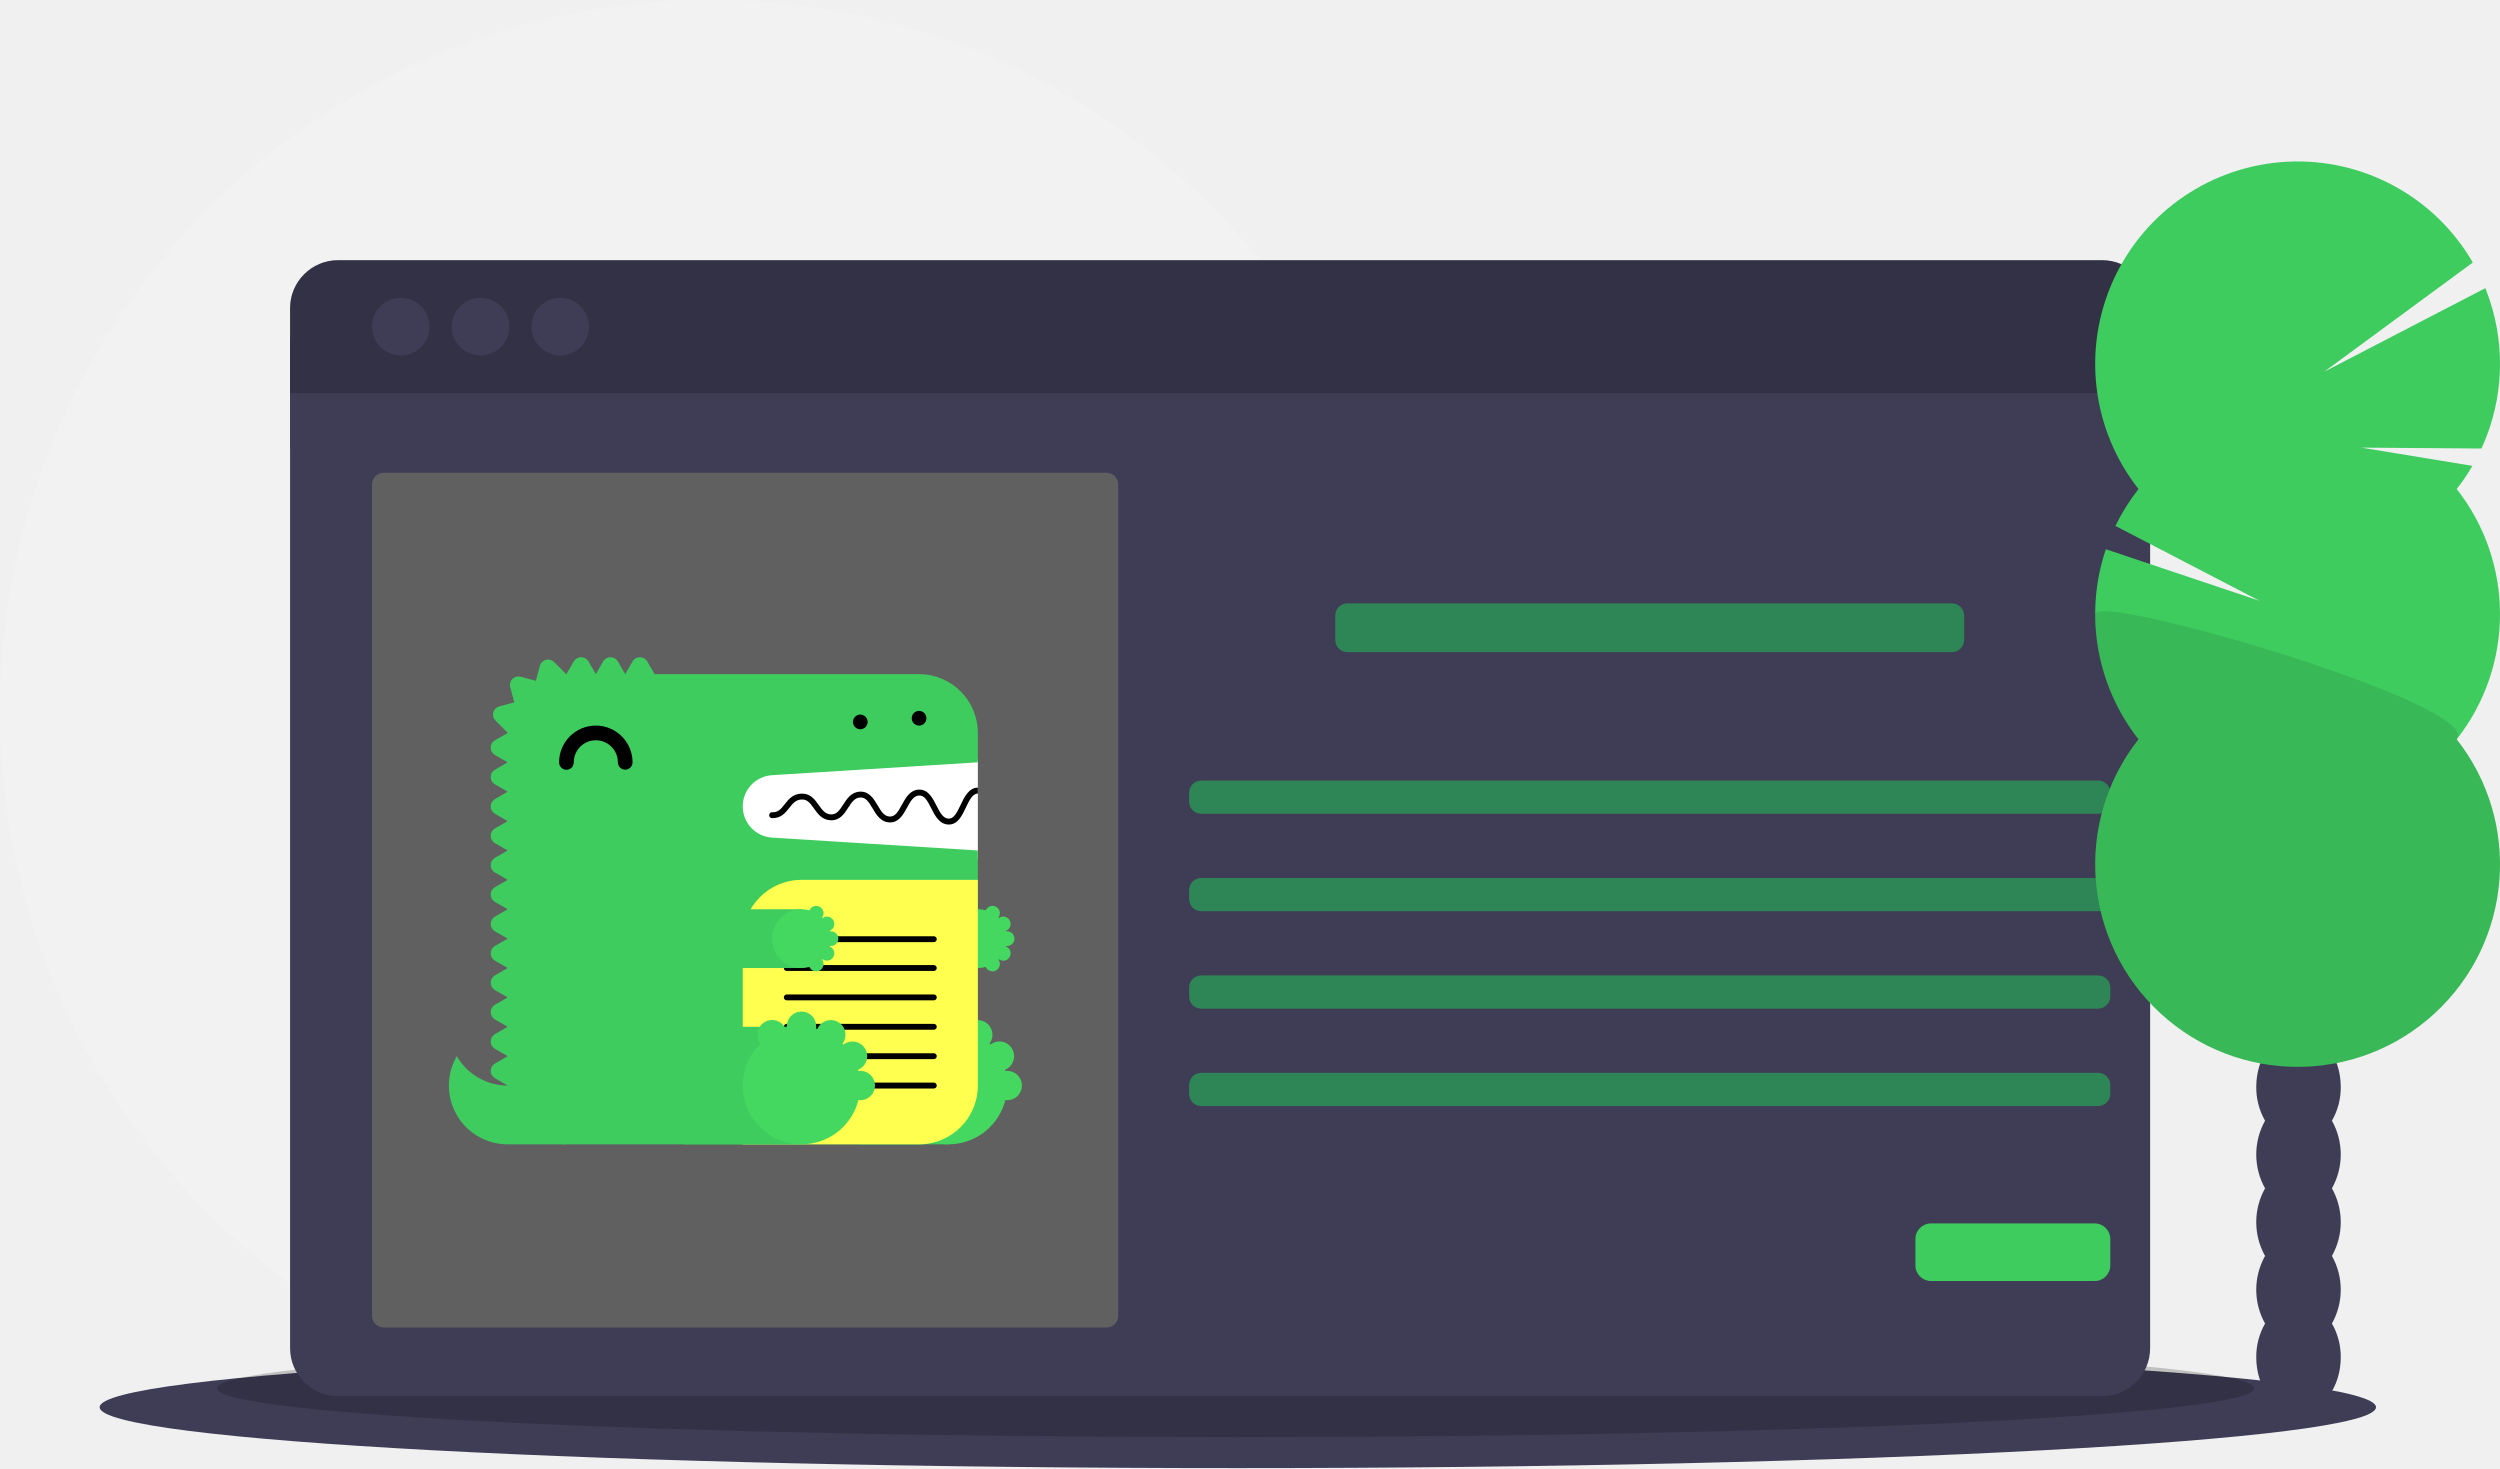
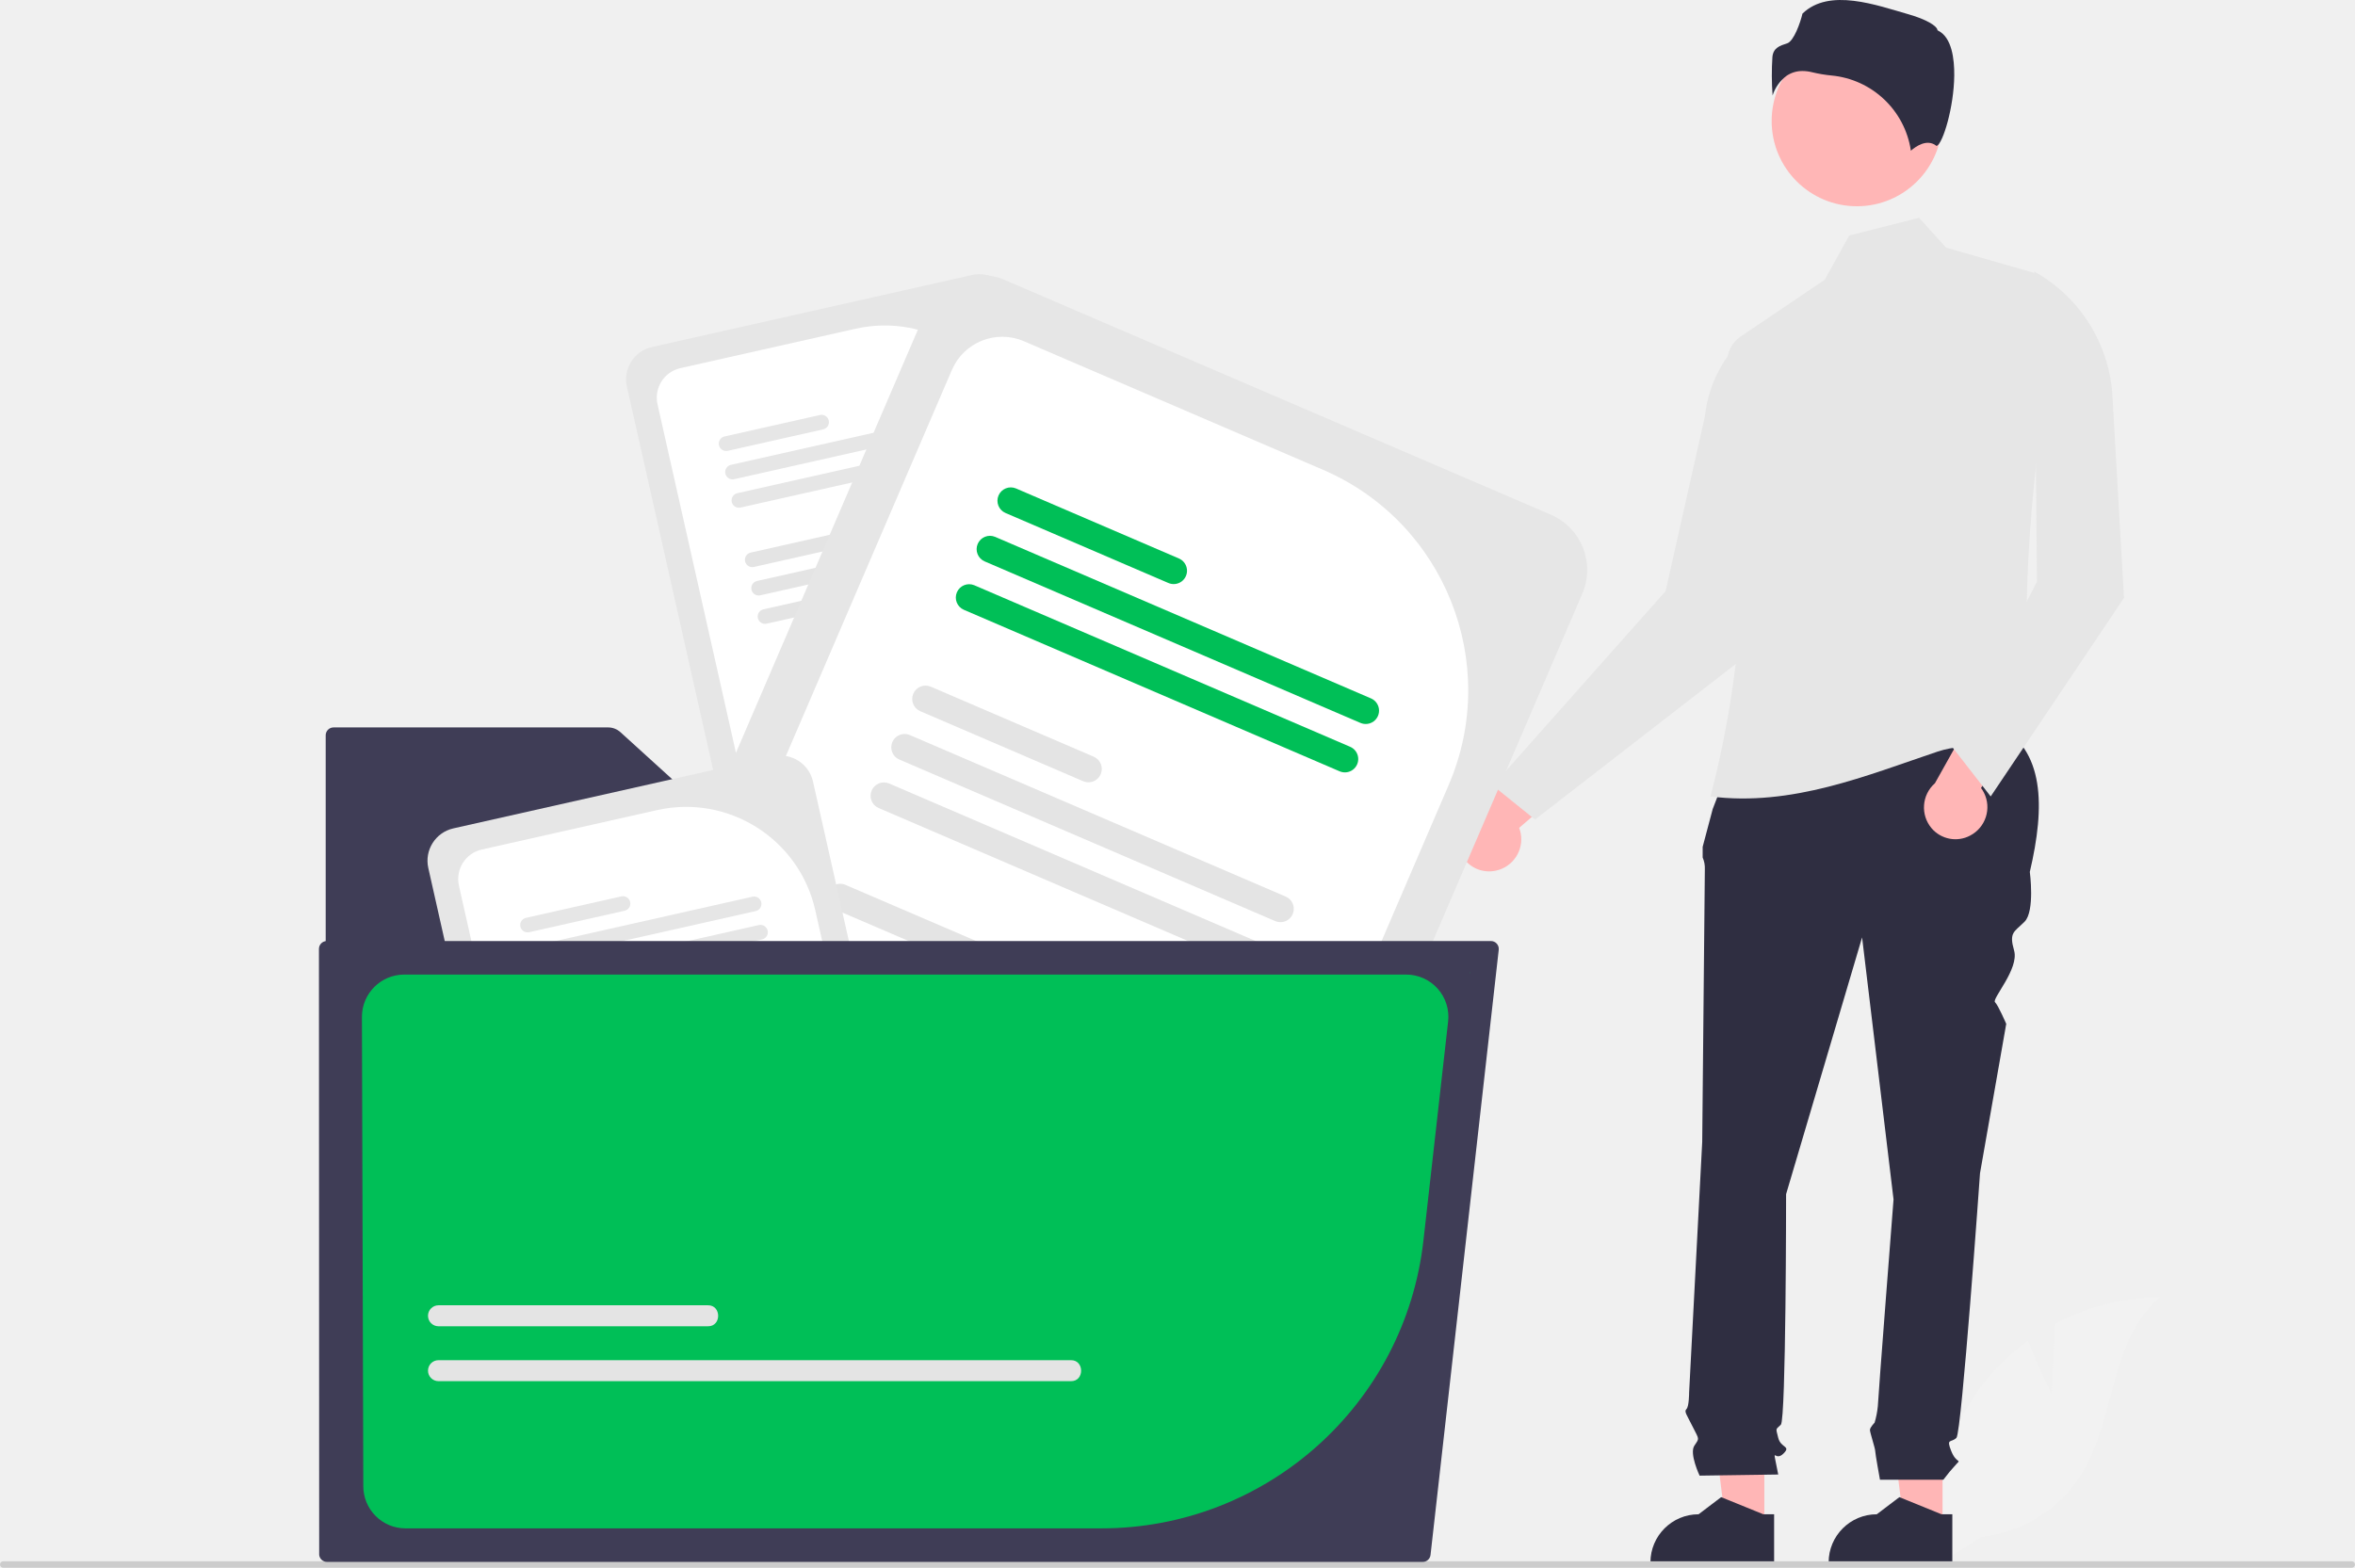
- <svg xmlns="http://www.w3.org/2000/svg" width="1129" height="663" viewBox="0 0 1129 663">
-   <circle cx="321" cy="321" r="321" fill="#f2f2f2" />
-   <ellipse cx="559" cy="635.5" rx="514" ry="27.5" fill="#3f3d56" />
-   <ellipse cx="558" cy="627" rx="460" ry="22" opacity="0.2" />
-   <rect x="131" y="152.5" width="840" height="50" fill="#3f3d56" />
-   <path d="M166.5,727.33A21.67,21.67,0,0,0,188.17,749H984.83A21.67,21.67,0,0,0,1006.5,727.33V296h-840Z" transform="translate(-35.5 -118.5)" fill="#3f3d56" />
-   <path d="M984.83,236H188.17A21.67,21.67,0,0,0,166.5,257.67V296h840V257.67A21.67,21.67,0,0,0,984.83,236Z" transform="translate(-35.5 -118.5)" fill="#3f3d56" />
-   <path d="M984.83,236H188.17A21.67,21.67,0,0,0,166.5,257.67V296h840V257.67A21.67,21.67,0,0,0,984.83,236Z" transform="translate(-35.5 -118.5)" opacity="0.2" />
-   <circle cx="181" cy="147.5" r="13" fill="#3f3d56" />
-   <circle cx="217" cy="147.5" r="13" fill="#3f3d56" />
-   <circle cx="253" cy="147.5" r="13" fill="#3f3d56" />
-   <rect x="168" y="213.5" width="337" height="386" rx="5.335" fill="#606060" />
-   <rect x="603" y="272.5" width="284" height="22" rx="5.476" fill="#2e8555" />
-   <rect x="537" y="352.5" width="416" height="15" rx="5.476" fill="#2e8555" />
-   <rect x="537" y="396.5" width="416" height="15" rx="5.476" fill="#2e8555" />
-   <rect x="537" y="440.5" width="416" height="15" rx="5.476" fill="#2e8555" />
-   <rect x="537" y="484.5" width="416" height="15" rx="5.476" fill="#2e8555" />
-   <rect x="865" y="552.5" width="88" height="26" rx="7.028" fill="#3ecc5f" />
-   <path d="M1088.603,624.616a30.114,30.114,0,0,0,3.983-15.266c0-13.797-8.544-24.981-19.083-24.981s-19.083,11.184-19.083,24.981a30.114,30.114,0,0,0,3.983,15.266,31.248,31.248,0,0,0,0,30.532,31.248,31.248,0,0,0,0,30.532,31.248,31.248,0,0,0,0,30.532,30.114,30.114,0,0,0-3.983,15.266c0,13.797,8.544,24.981,19.083,24.981s19.083-11.184,19.083-24.981a30.114,30.114,0,0,0-3.983-15.266,31.248,31.248,0,0,0,0-30.532,31.248,31.248,0,0,0,0-30.532,31.248,31.248,0,0,0,0-30.532Z" transform="translate(-35.5 -118.5)" fill="#3f3d56" />
-   <ellipse cx="1038.003" cy="460.318" rx="19.083" ry="24.981" fill="#3f3d56" />
-   <ellipse cx="1038.003" cy="429.786" rx="19.083" ry="24.981" fill="#3f3d56" />
-   <path d="M1144.939,339.345a91.611,91.611,0,0,0,7.107-10.461l-50.141-8.235,54.229.403a91.566,91.566,0,0,0,1.746-72.426l-72.754,37.741,67.097-49.321a91.413,91.413,0,1,0-150.971,102.298,91.458,91.458,0,0,0-10.425,16.669l65.087,33.814-69.4-23.292a91.46,91.46,0,0,0,14.738,85.837,91.406,91.406,0,1,0,143.689,0,91.418,91.418,0,0,0,0-113.029Z" transform="translate(-35.5 -118.5)" fill="#3ecc5f" fill-rule="evenodd" />
-   <path d="M981.688,395.859a91.013,91.013,0,0,0,19.561,56.514,91.406,91.406,0,1,0,143.689,0C1157.19,436.821,981.688,385.6,981.688,395.859Z" transform="translate(-35.5 -118.5)" opacity="0.1" />
-   <path d="M365.62,461.436H477.094v45.12H365.62Z" transform="translate(-35.5 -118.5)" fill="#fff" fill-rule="evenodd" />
-   <path d="M264.763,608.741a26.509,26.509,0,0,1-22.962-13.271,26.51,26.51,0,0,0,22.962,39.812H291.304V608.741Z" transform="translate(-35.5 -118.5)" fill="#3ecc5f" fill-rule="evenodd" />
-   <path d="M384.172,468.571l92.922-5.807V449.493a26.541,26.541,0,0,0-26.541-26.541H331.116l-3.318-5.746a3.83,3.83,0,0,0-6.635,0l-3.318,5.746-3.318-5.746a3.83,3.83,0,0,0-6.635,0l-3.318,5.746L301.257,417.205a3.83,3.83,0,0,0-6.635,0L291.304,422.951c-.029,0-.056.004-.086.004l-5.497-5.495a3.829,3.829,0,0,0-6.407,1.717l-1.817,6.773L270.607,424.103a3.83,3.83,0,0,0-4.691,4.693l1.845,6.891-6.771,1.814a3.832,3.832,0,0,0-1.72,6.41l5.497,5.497c0,.028-.004.056-.004.085l-5.746,3.318a3.83,3.83,0,0,0,0,6.635l5.746,3.318L259.016,466.081a3.83,3.83,0,0,0,0,6.635l5.746,3.318-5.746,3.318a3.83,3.83,0,0,0,0,6.635l5.746,3.318-5.746,3.318a3.83,3.83,0,0,0,0,6.635l5.746,3.318-5.746,3.318a3.83,3.83,0,0,0,0,6.635l5.746,3.318-5.746,3.318a3.83,3.83,0,0,0,0,6.635l5.746,3.318-5.746,3.318a3.83,3.83,0,0,0,0,6.635l5.746,3.318-5.746,3.318a3.83,3.83,0,0,0,0,6.635l5.746,3.318L259.016,558.976a3.83,3.83,0,0,0,0,6.635l5.746,3.318-5.746,3.318a3.83,3.83,0,0,0,0,6.635l5.746,3.318-5.746,3.318a3.83,3.83,0,0,0,0,6.635l5.746,3.318-5.746,3.318a3.83,3.83,0,0,0,0,6.635l5.746,3.318A26.541,26.541,0,0,0,291.304,635.283H450.553A26.541,26.541,0,0,0,477.094,608.741V502.575l-92.922-5.807a14.126,14.126,0,0,1,0-28.198" transform="translate(-35.5 -118.5)" fill="#3ecc5f" fill-rule="evenodd" />
-   <path d="M424.011,635.283h39.812V582.2H424.011Z" transform="translate(-35.5 -118.5)" fill="#3ecc5f" fill-rule="evenodd" />
-   <path d="M490.365,602.106a6.602,6.602,0,0,0-.848.085c-.05-.199-.098-.399-.154-.599A6.627,6.627,0,1,0,482.806,590.21q-.22-.225-.445-.446a6.624,6.624,0,1,0-11.397-6.564c-.196-.056-.394-.102-.591-.153a6.64,6.64,0,1,0-13.101,0c-.196.05-.394.097-.591.153a6.628,6.628,0,1,0-11.397,6.564,26.528,26.528,0,1,0,44.231,25.528,6.621,6.621,0,1,0,.848-13.186" transform="translate(-35.5 -118.5)" fill="#44d860" fill-rule="evenodd" />
-   <path d="M437.282,555.658H477.094V529.117H437.282Z" transform="translate(-35.5 -118.5)" fill="#3ecc5f" fill-rule="evenodd" />
-   <path d="M490.365,545.705a3.318,3.318,0,0,0,0-6.635,3.411,3.411,0,0,0-.423.042c-.027-.1-.049-.199-.077-.299a3.319,3.319,0,0,0-1.278-6.379,3.282,3.282,0,0,0-2.001.687q-.109-.113-.223-.223a3.282,3.282,0,0,0,.671-1.983,3.318,3.318,0,0,0-6.37-1.299,13.271,13.271,0,1,0,0,25.541,3.318,3.318,0,0,0,6.37-1.299,3.282,3.282,0,0,0-.671-1.983q.113-.109.223-.223a3.282,3.282,0,0,0,2.001.687,3.318,3.318,0,0,0,1.278-6.379c.028-.098.05-.199.077-.299a3.413,3.413,0,0,0,.423.042" transform="translate(-35.5 -118.5)" fill="#44d860" fill-rule="evenodd" />
-   <path d="M317.845,466.081a3.318,3.318,0,0,1-3.318-3.318,9.953,9.953,0,1,0-19.906,0,3.318,3.318,0,1,1-6.635,0,16.588,16.588,0,1,1,33.177,0,3.318,3.318,0,0,1-3.318,3.318" transform="translate(-35.5 -118.5)" fill-rule="evenodd" />
-   <path d="M370.928,635.283h79.624A26.541,26.541,0,0,0,477.094,608.741v-92.895H397.47a26.541,26.541,0,0,0-26.541,26.541Z" transform="translate(-35.5 -118.5)" fill="#ffff50" fill-rule="evenodd" />
-   <path d="M457.214,556.985H390.808a1.327,1.327,0,0,1,0-2.654h66.407a1.327,1.327,0,0,1,0,2.654m0,26.541H390.808a1.327,1.327,0,1,1,0-2.654h66.407a1.327,1.327,0,0,1,0,2.654m0,26.541H390.808a1.327,1.327,0,1,1,0-2.654h66.407a1.327,1.327,0,0,1,0,2.654m0-66.107H390.808a1.327,1.327,0,0,1,0-2.654h66.407a1.327,1.327,0,0,1,0,2.654m0,26.295H390.808a1.327,1.327,0,0,1,0-2.654h66.407a1.327,1.327,0,0,1,0,2.654m0,26.541H390.808a1.327,1.327,0,0,1,0-2.654h66.407a1.327,1.327,0,0,1,0,2.654M477.094,474.191c-.016,0-.029-.008-.045-.007-4.101.139-6.041,4.241-7.753,7.86-1.786,3.782-3.168,6.241-5.432,6.167-2.507-.09-3.94-2.922-5.458-5.919-1.744-3.442-3.734-7.347-7.913-7.201-4.042.138-5.989,3.708-7.706,6.857-1.827,3.355-3.071,5.395-5.469,5.3-2.557-.093-3.916-2.395-5.489-5.06-1.753-2.967-3.78-6.304-7.878-6.189-3.973.137-5.925,3.165-7.648,5.839-1.822,2.827-3.099,4.549-5.527,4.447-2.618-.093-3.971-2.004-5.535-4.216-1.757-2.486-3.737-5.299-7.823-5.162-3.886.133-5.838,2.614-7.559,4.801-1.635,2.076-2.912,3.718-5.612,3.615a1.328,1.328,0,1,0-.096,2.654c4.004.134,6.032-2.389,7.793-4.628,1.562-1.985,2.91-3.699,5.564-3.789,2.556-.109,3.754,1.48,5.567,4.041,1.721,2.434,3.675,5.194,7.605,5.336,4.118.138,6.099-2.939,7.854-5.663,1.569-2.434,2.922-4.535,5.507-4.624,2.379-.089,3.675,1.792,5.501,4.885,1.721,2.916,3.671,6.219,7.68,6.365,4.147.143,6.15-3.477,7.895-6.682,1.512-2.771,2.938-5.388,5.466-5.476,2.379-.056,3.62,2.117,5.456,5.746,1.715,3.388,3.659,7.226,7.73,7.373l.224.004c4.066,0,5.996-4.081,7.704-7.689,1.512-3.198,2.942-6.211,5.397-6.334Z" transform="translate(-35.5 -118.5)" fill-rule="evenodd" />
-   <path d="M344.387,635.283h53.083V582.2H344.387Z" transform="translate(-35.5 -118.5)" fill="#3ecc5f" fill-rule="evenodd" />
-   <path d="M424.011,602.106a6.602,6.602,0,0,0-.848.085c-.05-.199-.098-.399-.154-.599A6.627,6.627,0,1,0,416.452,590.21q-.22-.225-.445-.446a6.624,6.624,0,1,0-11.397-6.564c-.196-.056-.394-.102-.591-.153a6.64,6.64,0,1,0-13.101,0c-.196.05-.394.097-.591.153a6.628,6.628,0,1,0-11.397,6.564,26.528,26.528,0,1,0,44.231,25.528,6.621,6.621,0,1,0,.848-13.186" transform="translate(-35.5 -118.5)" fill="#44d860" fill-rule="evenodd" />
-   <path d="M344.387,555.658h53.083V529.117H344.387Z" transform="translate(-35.5 -118.5)" fill="#3ecc5f" fill-rule="evenodd" />
-   <path d="M410.74,545.705a3.318,3.318,0,1,0,0-6.635,3.411,3.411,0,0,0-.423.042c-.027-.1-.049-.199-.077-.299a3.319,3.319,0,0,0-1.278-6.379,3.282,3.282,0,0,0-2.001.687q-.109-.113-.223-.223a3.282,3.282,0,0,0,.671-1.983,3.318,3.318,0,0,0-6.37-1.299,13.271,13.271,0,1,0,0,25.541,3.318,3.318,0,0,0,6.37-1.299,3.282,3.282,0,0,0-.671-1.983q.113-.109.223-.223a3.282,3.282,0,0,0,2.001.687,3.318,3.318,0,0,0,1.278-6.379c.028-.098.05-.199.077-.299a3.413,3.413,0,0,0,.423.042" transform="translate(-35.5 -118.5)" fill="#44d860" fill-rule="evenodd" />
-   <path d="M424.011,447.834a3.603,3.603,0,0,1-.65-.066,3.344,3.344,0,0,1-.624-.186,3.447,3.447,0,0,1-.572-.305,5.027,5.027,0,0,1-.504-.411,3.887,3.887,0,0,1-.41-.504,3.275,3.275,0,0,1-.557-1.845,3.602,3.602,0,0,1,.066-.65,3.826,3.826,0,0,1,.184-.624,3.489,3.489,0,0,1,.307-.571,3.197,3.197,0,0,1,.914-.916,3.447,3.447,0,0,1,.572-.305,3.344,3.344,0,0,1,.624-.186,3.069,3.069,0,0,1,1.301,0,3.223,3.223,0,0,1,1.194.491,5.028,5.028,0,0,1,.504.411,4.88,4.88,0,0,1,.411.504,3.382,3.382,0,0,1,.305.571,3.478,3.478,0,0,1,.252,1.274A3.364,3.364,0,0,1,426.36,446.865a5.027,5.027,0,0,1-.504.411,3.306,3.306,0,0,1-1.845.557m26.541-1.659a3.388,3.388,0,0,1-2.35-.969,5.042,5.042,0,0,1-.41-.504,3.275,3.275,0,0,1-.557-1.845,3.387,3.387,0,0,1,.967-2.349,5.026,5.026,0,0,1,.504-.411,3.447,3.447,0,0,1,.572-.305,3.343,3.343,0,0,1,.624-.186,3.07,3.07,0,0,1,1.301,0,3.224,3.224,0,0,1,1.194.491,5.026,5.026,0,0,1,.504.411,3.388,3.388,0,0,1,.969,2.349,3.726,3.726,0,0,1-.066.65,3.374,3.374,0,0,1-.186.624,4.715,4.715,0,0,1-.305.571,4.88,4.88,0,0,1-.411.504,5.026,5.026,0,0,1-.504.411,3.305,3.305,0,0,1-1.845.557" transform="translate(-35.5 -118.5)" fill-rule="evenodd" />
+ <svg xmlns="http://www.w3.org/2000/svg" data-name="Layer 1" width="865.67" height="576.443" viewBox="0 0 865.67 576.443">
+   <path d="M716.982,481.915a11.798,11.798,0,0,0,9.173-13.773,11.592,11.592,0,0,0-.567-1.968l31.471-27.129-20.575-5.821-26.731,26.655a11.841,11.841,0,0,0-5.662,15.631,11.529,11.529,0,0,0,12.891,6.405Z" transform="translate(-167.165 -161.7783)" fill="#ffb6b6" />
+   <path d="M921.345,674.306l1.144-25.719a83.066,83.066,0,0,1,38.745-9.808c-18.608,15.214-16.283,44.541-28.899,65a49.964,49.964,0,0,1-36.639,23.089L880.123,736.402a83.724,83.724,0,0,1,17.647-67.845A80.873,80.873,0,0,1,912.633,654.747C916.363,664.581,921.345,674.306,921.345,674.306Z" transform="translate(-167.165 -161.7783)" fill="#f2f2f2" />
+   <polygon points="714.057 561.388 699.956 561.387 693.248 507 714.059 507.001 714.057 561.388" fill="#ffb6b6" />
+   <path d="M884.817,736.834l-45.466-.002v-.575a17.697,17.697,0,0,1,17.697-17.696h.001l8.305-6.301,15.495,6.301,3.969 0Z" transform="translate(-167.165 -161.7783)" fill="#2f2e41" />
+   <polygon points="648.548 561.388 634.448 561.387 627.74 507 648.551 507.001 648.548 561.388" fill="#ffb6b6" />
+   <path d="M819.309,736.834l-45.466-.002v-.575a17.697,17.697,0,0,1,17.697-17.696h.001l8.305-6.301,15.495,6.301,3.969 0Z" transform="translate(-167.165 -161.7783)" fill="#2f2e41" />
+   <path d="M809.61,425.826l91.715,2.293c17.419,9.461,17.683,29.938,11.976,54.25,0,0,1.927,14.45-1.927,18.304s-5.78,3.853-3.853,10.597-8.253,17.758-7.017,18.994,4.126,7.98,4.126,7.98l-9.634,54.911s-6.743,95.372-8.67,97.299-3.853,0-1.927,4.817,3.853,2.89,1.927,4.817a70.949,70.949,0,0,0-4.817,5.78H858.22s-1.756-9.634-1.756-10.597-1.927-6.743-1.927-7.707,1.703-2.666,1.703-2.666a31.694,31.694,0,0,0,1.187-6.004c0-1.927,5.78-76.105,5.78-76.105l-11.56-96.335L823.71,600.861s0,82.848-1.927,84.775-1.927.963-.963,4.817,4.817,2.89,1.927,5.78-3.853-1.927-2.89,2.89l.963,4.817-28.901.413s-3.853-8.12-1.927-11.01,1.811-2.101-.539-6.831-3.314-5.693-2.351-6.656.963-6.087.963-6.087l4.817-92.175s.963-97.299.963-100.189a9.609,9.609,0,0,0-.8-4.334v-3.923l3.69-13.9Z" transform="translate(-167.165 -161.7783)" fill="#2f2e41" />
+   <path d="M715.921,450.623l15.5,12.5,84.5-65.5-5-114h0a46.039,46.039,0,0,0-17.023,31.103l-14.477,64.397Z" transform="translate(-167.165 -161.7783)" fill="#e6e6e6" />
+   <path d="M795.921,454.623c29.911,3.823,57.469-7.759,83.5-16.5,11.752-3.946,23.59.173,34.5-6.5-4.718-46.467-.137-98.808,9.884-154.586a13.217,13.217,0,0,0-8.986-14.946l-32.291-9.264-9.942-10.968L846.909,248.377l-8.988,16.246-30.888,20.87a11.292,11.292,0,0,0-4.808,11.28A370.22,370.22,0,0,1,795.921,454.623Z" transform="translate(-167.165 -161.7783)" fill="#e6e6e6" />
+   <path d="M891.382,469.005a11.798,11.798,0,0,0,5.067-15.753,11.592,11.592,0,0,0-1.083-1.739l22.874-34.687-21.383.014-18.444,32.937a11.841,11.841,0,0,0-1.182,16.583,11.529,11.529,0,0,0,14.15,2.645Z" transform="translate(-167.165 -161.7783)" fill="#ffb6b6" />
+   <path d="M884.921,436.623l14,18,49-73-4.238-74.163a56.096,56.096,0,0,0-28.762-45.837h0l1,114Z" transform="translate(-167.165 -161.7783)" fill="#e6e6e6" />
+   <circle cx="682.576" cy="44.502" r="31.335" fill="#ffb6b6" />
+   <path d="M829.775,187.89a14.807,14.807,0,0,1,3.593.472,51.139,51.139,0,0,0,7.033,1.179,32.59,32.59,0,0,1,29.182,27.643c1.821-1.588,5.964-4.508,9.36-1.794h0c.052.043.082.065.201.009,2.255-1.07,6.259-14.239,6.38-25.834.064-6.154-.905-14.013-5.882-16.502l-.262-.131-.069-.285c-.332-1.384-4.048-3.748-10.505-5.587-11.735-3.342-29.227-9.854-39.077-.271-.745,3.23-3.171,10.144-5.621,10.927-2.713.867-5.056,1.616-5.425,4.944a101.999,101.999,0,0,0,.067,14.219,14.522,14.522,0,0,1,5.159-7.247A10.225,10.225,0,0,1,829.775,187.89Z" transform="translate(-167.165 -161.7783)" fill="#2f2e41" />
+   <path d="M1032.835,737.032a1.186,1.186,0,0,1-1.19,1.19H168.355a1.19,1.19,0,0,1,0-2.38h863.29A1.187,1.187,0,0,1,1032.835,737.032Z" transform="translate(-167.165 -161.7783)" fill="#ccc" />
+   <path d="M524.442,262.901,406.817,289.364a12.201,12.201,0,0,0-9.215,14.565l32.254,143.365,138.203-31.093a6.056,6.056,0,0,0,2.993-1.652L539.007,272.116A12.201,12.201,0,0,0,524.442,262.901Z" transform="translate(-167.165 -161.7783)" fill="#e6e6e6" />
+   <path d="M481.715,282.642l-64.462,14.503a11.111,11.111,0,0,0-8.394,13.261l30.325,134.79,122.744-27.615-22.084-98.162A48.695,48.695,0,0,0,481.715,282.642Z" transform="translate(-167.165 -161.7783)" fill="#fff" />
+   <path d="M538.323,410.314l-80.921,18.206a2.703,2.703,0,1,0,1.187,5.275l80.921-18.206a2.703,2.703,0,1,0-1.187-5.275Z" transform="translate(-167.165 -161.7783)" fill="#e4e4e4" />
+   <path d="M535.976,399.883,455.055,418.088a2.706,2.706,0,0,0,1.188,5.28l80.921-18.206a2.706,2.706,0,1,0-1.188-5.28Z" transform="translate(-167.165 -161.7783)" fill="#e4e4e4" />
+   <path d="M487.788,399.77l-35.078,7.892a2.703,2.703,0,1,0,1.187,5.275l35.078-7.892a2.703,2.703,0,1,0-1.187-5.275Z" transform="translate(-167.165 -161.7783)" fill="#e4e4e4" />
+   <path d="M528.717,367.614l-80.921,18.206a2.706,2.706,0,0,0,1.188,5.28l80.921-18.206a2.706,2.706,0,1,0-1.188-5.28Z" transform="translate(-167.165 -161.7783)" fill="#e4e4e4" />
+   <path d="M526.371,357.188l-80.921,18.206a2.703,2.703,0,1,0,1.187,5.275l80.921-18.206a2.703,2.703,0,1,0-1.187-5.275Z" transform="translate(-167.165 -161.7783)" fill="#e4e4e4" />
+   <path d="M478.181,357.07l-35.078,7.892a2.706,2.706,0,0,0,1.188,5.28l35.078-7.892a2.706,2.706,0,1,0-1.188-5.28Z" transform="translate(-167.165 -161.7783)" fill="#e4e4e4" />
+   <path d="M519.11,324.914l-80.921,18.206a2.706,2.706,0,0,0,1.188,5.28l80.921-18.206a2.706,2.706,0,1,0-1.188-5.28Z" transform="translate(-167.165 -161.7783)" fill="#e6e6e6" />
+   <path d="M516.765,314.488l-80.921,18.206a2.706,2.706,0,0,0,1.188,5.28l80.921-18.206a2.706,2.706,0,1,0-1.188-5.28Z" transform="translate(-167.165 -161.7783)" fill="#e6e6e6" />
+   <path d="M468.574,314.371,433.496,322.262a2.706,2.706,0,0,0,1.188,5.28l35.078-7.892a2.706,2.706,0,1,0-1.188-5.28Z" transform="translate(-167.165 -161.7783)" fill="#e6e6e6" />
+   <path d="M289.779,429.241a2.895,2.895,0,0,0-2.892,2.892V731.181a2.896,2.896,0,0,0,2.892,2.893h374.946a2.895,2.895,0,0,0,2.892-2.893V480.137a2.895,2.895,0,0,0-2.892-2.893H449.53a8.765,8.765,0,0,1-5.907-2.282l-48.379-43.958a6.77,6.77,0,0,0-4.562-1.763Z" transform="translate(-167.165 -161.7783)" fill="#3f3d56" />
+   <path d="M737.242,351.025,536.479,264.713a22.116,22.116,0,0,0-29.019,11.569l-105.198,244.695,235.885,101.411a10.977,10.977,0,0,0,6.15.761l104.515-243.106A22.116,22.116,0,0,0,737.242,351.025Z" transform="translate(-167.165 -161.7783)" fill="#e6e6e6" />
+   <path d="M653.54,334.535,543.517,287.234a20.14,20.14,0,0,0-26.427,10.528L418.183,527.822l209.5,90.067L699.712,450.347A88.262,88.262,0,0,0,653.54,334.535Z" transform="translate(-167.165 -161.7783)" fill="#fff" />
+   <path d="M600.776,582.114l-138.117-59.379a4.9,4.9,0,1,0-3.871,9.003l138.117,59.379a4.9,4.9,0,1,0,3.871-9.003Z" transform="translate(-167.165 -161.7783)" fill="#e4e4e4" />
+   <path d="M608.43,564.309l-138.117-59.379a4.905,4.905,0,0,0-3.875,9.012l138.117,59.379a4.905,4.905,0,1,0,3.875-9.012Z" transform="translate(-167.165 -161.7783)" fill="#e4e4e4" />
+   <path d="M537.835,512.875,477.964,487.135a4.9,4.9,0,1,0-3.871,9.003l59.871,25.74a4.9,4.9,0,1,0,3.871-9.003Z" transform="translate(-167.165 -161.7783)" fill="#e4e4e4" />
+   <path d="M632.108,509.233l-138.117-59.379a4.905,4.905,0,0,0-3.875,9.012l138.117,59.379a4.905,4.905,0,1,0,3.875-9.012Z" transform="translate(-167.165 -161.7783)" fill="#e4e4e4" />
+   <path d="M639.759,491.438l-138.117-59.379a4.9,4.9,0,1,0-3.871,9.003l138.117,59.379a4.9,4.9,0,1,0,3.871-9.003Z" transform="translate(-167.165 -161.7783)" fill="#e4e4e4" />
+   <path d="M569.167,439.995,509.296,414.255a4.905,4.905,0,0,0-3.875,9.012l59.871,25.74a4.905,4.905,0,1,0,3.875-9.012Z" transform="translate(-167.165 -161.7783)" fill="#e4e4e4" />
+   <path d="M663.441,436.353l-138.117-59.379a4.905,4.905,0,0,0-3.875,9.012l138.117,59.379a4.905,4.905,0,1,0,3.875-9.012Z" transform="translate(-167.165 -161.7783)" fill="#00bf57" />
+   <path d="M671.091,418.558,532.974,359.179a4.905,4.905,0,0,0-3.875,9.012l138.117,59.379A4.905,4.905,0,1,0,671.091,418.558Z" transform="translate(-167.165 -161.7783)" fill="#00bf57" />
+   <path d="M600.5,367.115,540.628,341.375a4.905,4.905,0,0,0-3.875,9.012L596.625,376.127a4.905,4.905,0,1,0,3.875-9.012Z" transform="translate(-167.165 -161.7783)" fill="#00bf57" />
+   <path d="M451.442,439.901,333.817,466.364a12.201,12.201,0,0,0-9.215,14.565l32.254,143.365,138.203-31.093a6.056,6.056,0,0,0,2.993-1.652L466.007,449.116A12.201,12.201,0,0,0,451.442,439.901Z" transform="translate(-167.165 -161.7783)" fill="#e6e6e6" />
+   <path d="M408.715,459.642l-64.462,14.503a11.111,11.111,0,0,0-8.394,13.261l30.325,134.79,122.744-27.615-22.084-98.162A48.695,48.695,0,0,0,408.715,459.642Z" transform="translate(-167.165 -161.7783)" fill="#fff" />
+   <path d="M465.323,587.314l-80.921,18.206a2.703,2.703,0,1,0,1.187,5.275l80.921-18.206a2.703,2.703,0,1,0-1.187-5.275Z" transform="translate(-167.165 -161.7783)" fill="#e4e4e4" />
+   <path d="M462.976,576.883,382.055,595.088a2.706,2.706,0,0,0,1.188,5.28l80.921-18.206a2.706,2.706,0,1,0-1.188-5.28Z" transform="translate(-167.165 -161.7783)" fill="#e4e4e4" />
+   <path d="M414.788,576.77l-35.078,7.892a2.703,2.703,0,1,0,1.187,5.275l35.078-7.892a2.703,2.703,0,1,0-1.187-5.275Z" transform="translate(-167.165 -161.7783)" fill="#e4e4e4" />
+   <path d="M455.717,544.614l-80.921,18.206a2.706,2.706,0,0,0,1.188,5.28l80.921-18.206a2.706,2.706,0,1,0-1.188-5.28Z" transform="translate(-167.165 -161.7783)" fill="#e4e4e4" />
+   <path d="M453.371,534.188l-80.921,18.206a2.703,2.703,0,1,0,1.187,5.275l80.921-18.206a2.703,2.703,0,1,0-1.187-5.275Z" transform="translate(-167.165 -161.7783)" fill="#e4e4e4" />
+   <path d="M405.181,534.07l-35.078,7.892a2.706,2.706,0,0,0,1.188,5.28l35.078-7.892a2.706,2.706,0,1,0-1.188-5.28Z" transform="translate(-167.165 -161.7783)" fill="#e4e4e4" />
+   <path d="M446.11,501.914l-80.921,18.206a2.706,2.706,0,0,0,1.188,5.28l80.921-18.206a2.706,2.706,0,1,0-1.188-5.28Z" transform="translate(-167.165 -161.7783)" fill="#e6e6e6" />
+   <path d="M443.765,491.488l-80.921,18.206a2.706,2.706,0,0,0,1.188,5.28l80.921-18.206a2.706,2.706,0,1,0-1.188-5.28Z" transform="translate(-167.165 -161.7783)" fill="#e6e6e6" />
+   <path d="M395.574,491.371,360.496,499.262a2.706,2.706,0,0,0,1.188,5.28l35.078-7.892a2.706,2.706,0,1,0-1.188-5.28Z" transform="translate(-167.165 -161.7783)" fill="#e6e6e6" />
+   <path d="M287.294,507.787a2.892,2.892,0,0,0-2.892,2.891c0,.108.089,222.827.089,222.827a2.89,2.89,0,0,0,2.874,2.568H690.138a2.89,2.89,0,0,0,2.874-2.568L718.082,511.003a2.893,2.893,0,0,0-.717-2.251,2.859,2.859,0,0,0-2.156-.965Z" transform="translate(-167.165 -161.7783)" fill="#3f3d56" />
+   <path d="M315.717,520.117a15.555,15.555,0,0,0-15.509,15.374l.503,172.607A15.509,15.509,0,0,0,316.22,723.743H571.897A119.174,119.174,0,0,0,690.41,617.833l9.067-80.47a15.508,15.508,0,0,0-15.412-17.246Zm391.811,0-.046-1h.046Z" transform="translate(-167.165 -161.7783)" fill="#00bf57" />
+   <path d="M427.4,649.434H328.353a3.859,3.859,0,1,1,0-7.718h99.046C432.376,641.647,432.426,649.504,427.4,649.434Z" transform="translate(-167.165 -161.7783)" fill="#e4e4e4" />
+   <path d="M560.826,669.62H328.353a3.859,3.859,0,1,1,0-7.718H560.826C565.802,661.833,565.852,669.691,560.826,669.62Z" transform="translate(-167.165 -161.7783)" fill="#e4e4e4" />
</svg>
